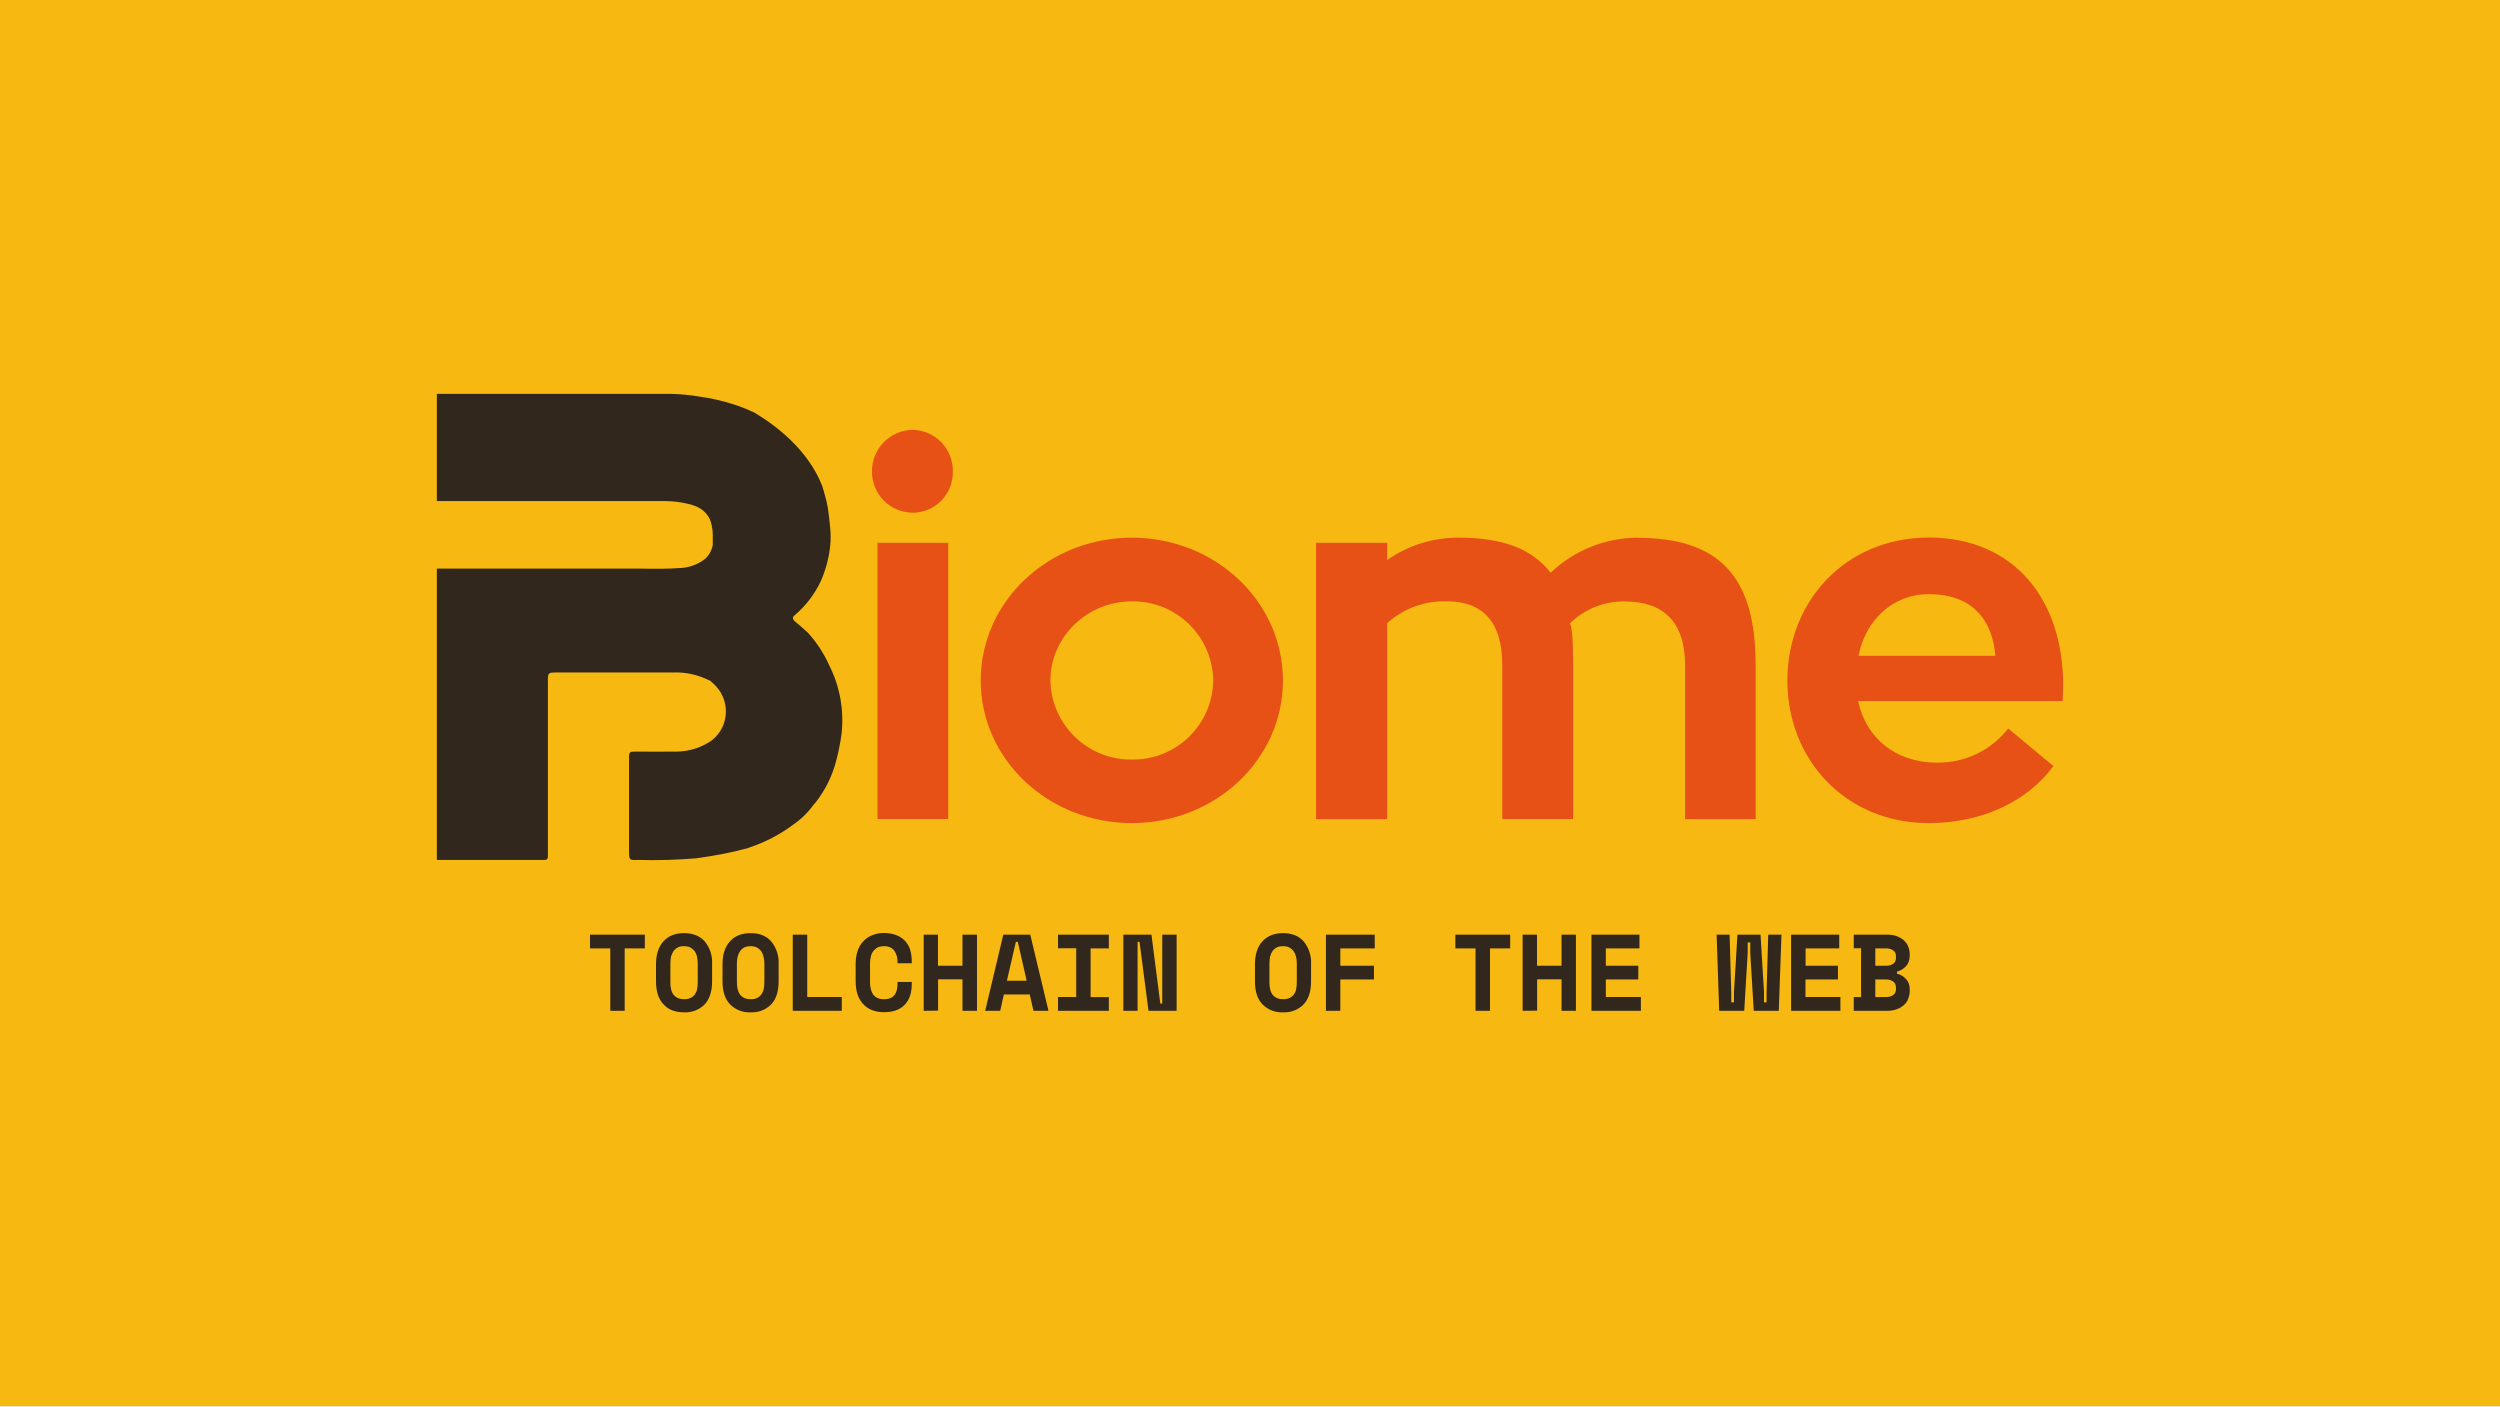
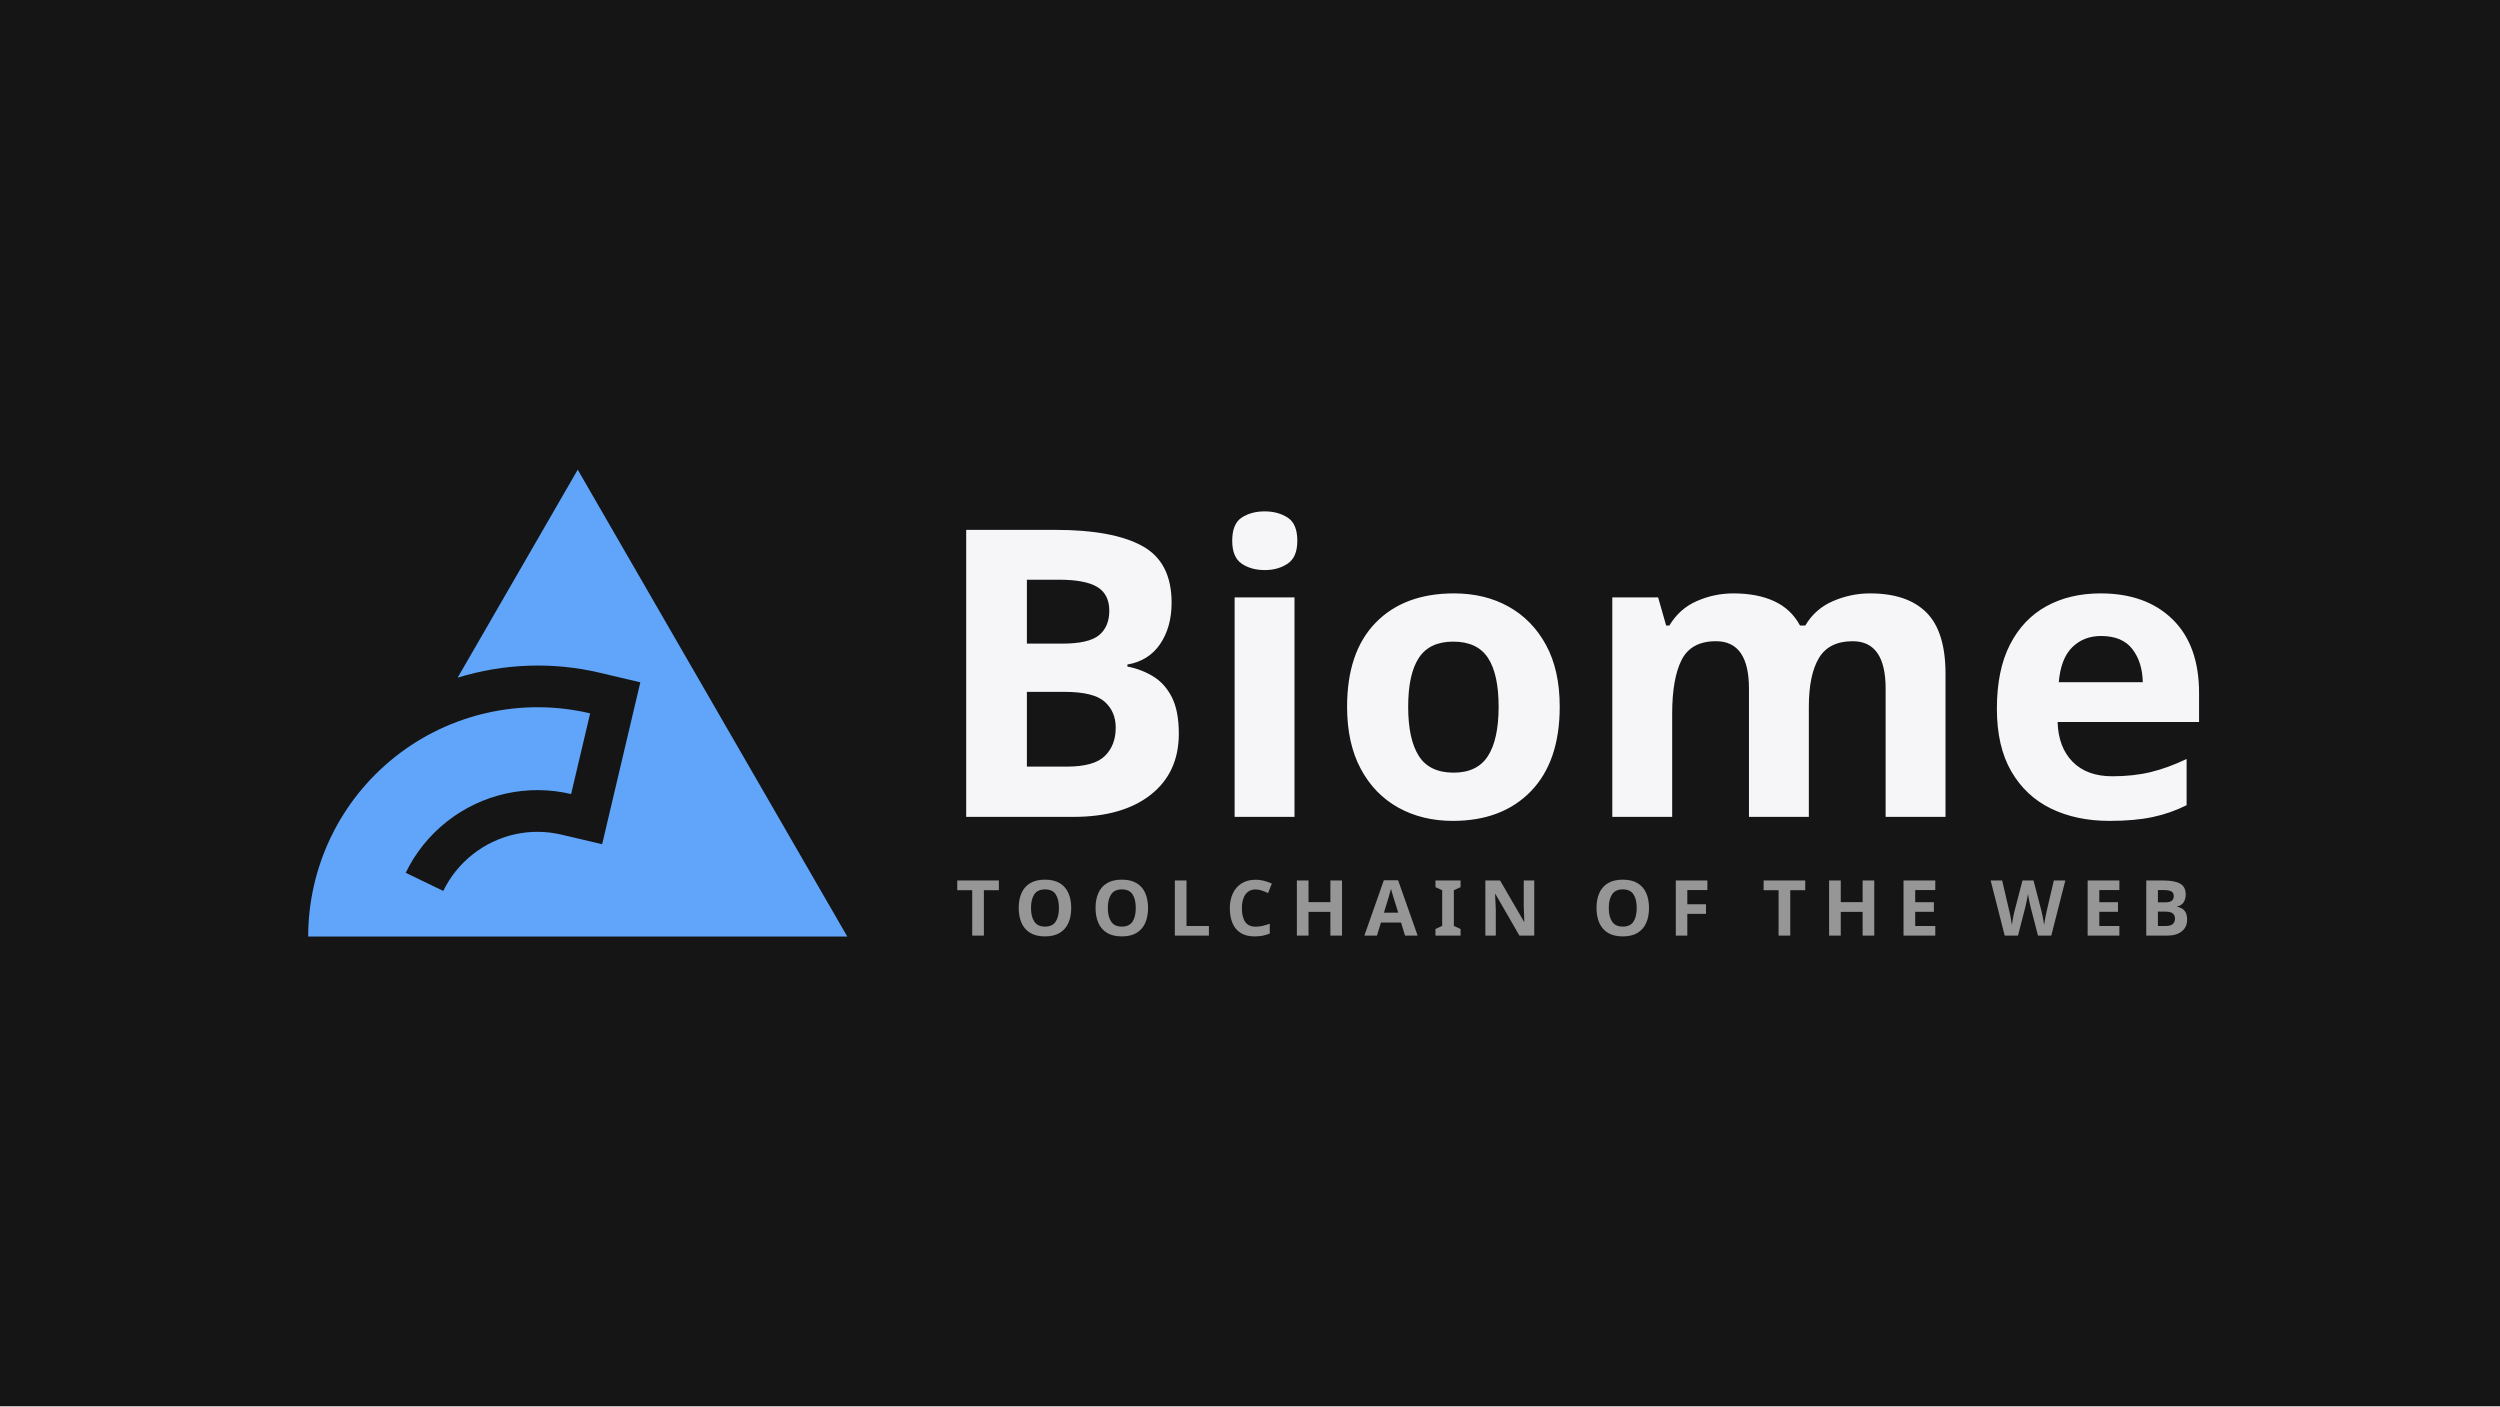
- <svg xmlns="http://www.w3.org/2000/svg" version="1.0" width="1920" height="1080">
-   <rect fill="#f7b911" width="100%" height="100%" />
-   <g transform="translate(335.5,302.5)" fill="#31271c">
-     <path d="M300.94 207.56a96.04 96.04 0 0 0-15.88-24.06c-3.25-3.06-6.7-5.92-10.16-8.87-1.67-1.48-1.97-2.96-.39-4.34a78.49 78.49 0 0 0 20.31-26.33 90.71 90.71 0 0 0 7.2-26.62 66.95 66.95 0 0 0 0-15.09q-1.58-17.06-3.55-22.68-1.28-5.13-2.56-8.97c-10.85-27.8-35.8-46.54-51.97-56.2a136.37 136.37 0 0 0-15.28-6.12 161.02 161.02 0 0 0-27.6-6.3A145.14 145.14 0 0 0 180.14 0H0v82.33h175.12a77.3 77.3 0 0 1 17.16 1.98c7.49 1.57 13.9 4.73 17.45 12.02a36.09 36.09 0 0 1 2.17 11.34v8.29a19.42 19.42 0 0 1-5.52 10.45 33.52 33.52 0 0 1-20.9 7.4c-13.42.98-26.93.2-40.44.39H0v223.73h82.33c2.57 0 2.96-.99 2.96-3.26v-133.5c0-7.2 0-7.2 7.1-7.2h88.64a56.6 56.6 0 0 1 28.2 6.11.79.79 0 0 0 .5 0l2.86 2.66a28.6 28.6 0 0 1 7.5 31.36 27.8 27.8 0 0 1-9.67 12.52 48.12 48.12 0 0 1-25.44 8.09c-11.24.2-22.48 0-33.72 0-2.86 0-3.65.88-3.65 3.55v72.77c0 6.9 0 7.2 7 6.9a398.26 398.26 0 0 0 44.86-1.28q23.27-3.26 39.64-7.9a11.73 11.73 0 0 0 .7-.29 119.9 119.9 0 0 0 33.91-17.65 64.1 64.1 0 0 0 15.97-15.77 5.03 5.03 0 0 0 1-1A86.97 86.97 0 0 0 306.64 282a174.33 174.33 0 0 0 4.15-20.7 93.38 93.38 0 0 0-9.86-53.64zM140.8 78.88z" />
-     <path fill="#e75115" d="M338.4 326.47h54.33v-212.1H338.4zm27.02-235.16a31.06 31.06 0 0 0 30.86-31.56 31.45 31.45 0 0 0-30.86-32.14 31.75 31.75 0 0 0-31.26 32.04c0 17.56 14 31.56 31.26 31.56zm168.32 19.12c-64.1 0-116.06 48.91-116.06 109.75 0 60.64 51.96 109.45 116.06 109.45 64.09 0 116.05-48.81 116.05-109.45 0-60.84-51.96-109.75-116.05-109.75zm0 170.39a61.82 61.82 0 0 1-62.52-60.64c0-33.53 28.2-60.84 62.52-60.84a61.63 61.63 0 0 1 62.51 60.84 61.53 61.53 0 0 1-62.51 60.64zm388-170.39a97.62 97.62 0 0 0-66.36 26.92c-14.5-18.73-37.47-26.92-70.3-26.92a94.66 94.66 0 0 0-55.22 17.16v-13.21h-54.63v212.2h54.63V176.1a65.08 65.08 0 0 1 45.75-16.76c28.1 0 42.6 16.27 42.6 48.71v118.42h54.42V209.04c0-19.13-.4-27.02-2.36-32.84a58.57 58.57 0 0 1 42.3-16.76c29.58 0 46.05 15.97 46.05 48.71v118.42h54.23V208.25c0-68.73-28.5-97.72-91.01-97.72zm326.87 125.43c0-3.55.39-7.8.39-12.13 0-66.06-37.96-113.4-103.14-113.4-64.09 0-108.66 49.01-108.66 109.85 0 60.64 44.57 109.45 108.66 109.45 41.41 0 76.12-17.16 95.65-43.78l-34.71-28.9a68.04 68.04 0 0 1-54.73 26.24c-32.44 0-54.72-19.63-60.54-47.33zm-102.85-82.04c36.29 0 49.2 22.97 51.18 47.33h-105.11c5.03-26.23 25.34-47.33 53.93-47.33z" />
-     <path d="M117.63 425.86v-10.55h42.1v10.55h-15.47v47.93H133.2v-47.93zm50.68 25.25v-13.12c0-7.59 1.98-13.4 5.72-17.55 3.85-4.24 9.08-6.3 15.78-6.3 6.8 0 12.03 2.06 15.88 6.3A25.24 25.24 0 0 1 211.4 438v13.12c0 7.79-1.97 13.7-5.71 17.75a20.7 20.7 0 0 1-15.78 6.1c-6.8 0-12.03-1.96-15.78-6.1-3.94-4.05-5.82-9.96-5.82-17.75zm21.5 13.8c1.97 0 3.65-.3 5.03-.99a8.48 8.48 0 0 0 3.25-2.66 9.86 9.86 0 0 0 1.78-4.14c.3-1.67.5-3.45.5-5.42v-14.3c0-1.97-.2-3.65-.6-5.23-.3-1.57-.99-2.95-1.78-4.23a12.71 12.71 0 0 0-3.25-2.77 10.73 10.73 0 0 0-4.93-.98 9.07 9.07 0 0 0-8.09 3.84 16 16 0 0 0-1.87 4.14 28.6 28.6 0 0 0-.5 5.23v14.2c0 1.97.1 3.75.5 5.42.3 1.58.89 2.96 1.68 4.14a9.47 9.47 0 0 0 8.28 3.65zm29.58-13.8v-13.12c0-7.59 1.97-13.4 5.72-17.55 3.85-4.24 9.07-6.3 15.87-6.3 6.71 0 12.03 2.06 15.78 6.3a25.24 25.24 0 0 1 5.72 17.55v13.12c0 7.79-1.87 13.7-5.72 17.75a20.5 20.5 0 0 1-15.78 6.1 20.7 20.7 0 0 1-15.77-6.1c-3.95-4.05-5.82-9.96-5.82-17.75zm21.7 13.8c1.97 0 3.54-.3 4.92-.99a8.68 8.68 0 0 0 3.16-2.66 11.36 11.36 0 0 0 1.87-4.14c.3-1.67.5-3.45.5-5.42v-14.3c0-1.97-.2-3.65-.7-5.23-.3-1.57-.98-2.95-1.77-4.23a11.24 11.24 0 0 0-3.25-2.77 10.58 10.58 0 0 0-4.84-.98c-1.97 0-3.54.3-4.93.98a9.07 9.07 0 0 0-3.15 2.77 12.66 12.66 0 0 0-1.87 4.23 21.7 21.7 0 0 0-.6 5.23v14.2c0 1.97.2 3.75.5 5.42.4 1.58.98 2.96 1.77 4.14a9.47 9.47 0 0 0 8.28 3.65zm32.24 8.88V415.3h11.14v47.92h26.52v10.56zm70-8.88c2.17 0 3.95-.3 5.23-.99a7.89 7.89 0 0 0 3.16-2.56 9.76 9.76 0 0 0 1.57-3.75c.3-1.38.5-2.95.5-4.33v-1.68h10.94v1.58c0 6.9-1.77 12.32-5.52 16.07-3.55 3.75-8.87 5.62-15.78 5.62-6.7 0-12.03-1.97-15.87-6.11-3.95-4.05-5.92-9.96-5.92-17.75v-13.12c0-3.74.5-7 1.48-10.05a19.72 19.72 0 0 1 11.24-12.13 23.84 23.84 0 0 1 8.97-1.68c3.46 0 6.51.5 9.27 1.58a17.35 17.35 0 0 1 10.85 11.14 31.27 31.27 0 0 1 1.28 8.97v1.58H353.8v-1.48a14.99 14.99 0 0 0-2.27-7.88 7.89 7.89 0 0 0-3.16-2.77 10.46 10.46 0 0 0-4.93-.98c-1.97 0-3.55.3-4.93.98a10.35 10.35 0 0 0-5.22 7.1c-.4 1.58-.6 3.16-.6 4.93V452c0 1.77.2 3.54.6 5.12.4 1.58.98 2.96 1.77 4.14a8.87 8.87 0 0 0 3.35 2.66c1.38.7 2.96 1 4.93 1zm30.57 8.88V415.3h10.95v23.87h18.83V415.3h11.14v58.48h-11.14v-24.16h-18.74v24.06zm84.3 0-2.85-12.53h-19.92l-2.76 12.53h-11.54l13.9-58.48h20.71l14 58.48zm-13.5-52.95-6.9 29.87h15.18l-6.8-29.87zm32.34 4.93V415.3h39.05v10.55h-14v37.47h14v10.46h-39.05v-10.56h14v-37.46zm71.78-10.46 6.8 52.95h1.49v-52.95h11.04v58.48h-21.6l-6.9-52.95h-1.48v52.95h-10.94V415.3zm79.48 35.8v-13.12c0-7.59 1.97-13.4 5.72-17.55 3.94-4.24 9.17-6.3 15.87-6.3 6.7 0 12.03 2.06 15.78 6.3a25.24 25.24 0 0 1 5.72 17.55v13.12c0 7.79-1.88 13.7-5.72 17.75a20.5 20.5 0 0 1-15.78 6.1 20.7 20.7 0 0 1-15.78-6.1c-3.94-4.05-5.81-9.96-5.81-17.75zm21.69 13.8c1.97 0 3.55-.3 4.93-.99a8.48 8.48 0 0 0 3.25-2.66 9.86 9.86 0 0 0 1.78-4.14c.3-1.67.5-3.45.5-5.42v-14.3c0-1.97-.2-3.65-.6-5.23-.4-1.57-.99-2.95-1.87-4.23a11.24 11.24 0 0 0-3.26-2.77 10.3 10.3 0 0 0-4.83-.98c-1.97 0-3.55.3-4.93.98a9.07 9.07 0 0 0-3.16 2.77 12.66 12.66 0 0 0-1.87 4.23 28.6 28.6 0 0 0-.5 5.23v14.2c0 1.97.1 3.75.5 5.42.3 1.58.89 2.96 1.68 4.14a9.47 9.47 0 0 0 8.28 3.65zm32.83 8.88V415.3h37.47v10.55h-26.42v13.32h25.83v10.55h-25.83v24.06zm99.4-47.93v-10.55h42.1v10.55h-15.48v47.93H797.7v-47.93zm51.66 47.93V415.3h11.05v23.87h18.83V415.3h11.04v58.48h-11.04v-24.16h-18.74v24.06zm52.85 0V415.3h36.88v10.55h-25.83v13.32h24.94v10.55h-24.94v13.5h26.92v10.56zm145.94-58.48-2.07 58.48h-19.23l-2.66-44.38v-8.08h-1.98v8.08l-2.66 44.38h-19.23l-1.97-58.48h9.96l1.28 44.38v7.59h2.07v-7.6l2.67-44.37h17.74l2.67 44.38v7.59h1.97v-7.6l1.28-44.37zm7.4 58.48V415.3h36.97v10.55h-25.84v13.32h24.85v10.55h-24.95v13.5h26.82v10.56zm48.1 0v-10.56h5.63v-37.46h-5.62V415.3h25.64c2.86 0 5.32.4 7.4 1.19 2.16.79 3.93 1.87 5.41 3.15a12.82 12.82 0 0 1 3.36 4.74 16.07 16.07 0 0 1 1.18 6.1v1c0 3.35-.99 6-2.86 8.08a14.79 14.79 0 0 1-6.9 4.14v1.58c2.76.69 5.13 2.07 6.9 4.14 1.97 1.97 2.86 4.73 2.86 8.09v.98c0 2.17-.4 4.14-1.18 6.02a11.31 11.31 0 0 1-3.36 4.93 16.47 16.47 0 0 1-5.42 3.15 20.59 20.59 0 0 1-7.3 1.19zm16.57-24.06v13.5h8a9.86 9.86 0 0 0 5.71-1.47c1.48-.99 2.17-2.67 2.17-5.03v-.5c0-2.26-.7-3.94-2.17-4.93a9.66 9.66 0 0 0-5.72-1.57zm0-23.87v13.32h8a9.86 9.86 0 0 0 5.71-1.48c1.48-.99 2.17-2.57 2.17-4.93v-.5c0-2.36-.7-3.94-2.17-4.93a9.86 9.86 0 0 0-5.72-1.48z" />
+ <svg xmlns="http://www.w3.org/2000/svg" width="1920" height="1080" version="1.0">
+   <rect width="100%" height="100%" fill="#151515" />
+   <g transform="matrix(.91742 0 0 .91742 -18.941 63.092)" stroke-linecap="square">
+     <path d="m504.28 324.42-100.52 174.1c38.142-11.759 79.175-13.502 118.95-4.12l33.972 8.019-31.963 135.53-34.021-8.019c-26.134-6.165-53.376-0.056-74.445 16.599-10.539 8.336-18.841 18.801-24.532 30.541l-31.446-15.214c7.955-16.431 19.586-31.087 34.278-42.717 29.389-23.262 67.705-31.806 104.19-23.197l15.933-67.546c-57.073-13.455-117.22-0.056-163.2 36.337-45.978 36.39-72.835 91.866-72.835 150.5l451.29 7e-3z" fill="#60a5fa" stroke-width="34.389" style="paint-order:markers fill stroke" />
+     <text x="799.191" y="615.058" fill="#f6f6f9" font-family="'DM Serif Display'" font-size="336.48px" letter-spacing="2.629px" stroke-width="89.994" style="paint-order:markers stroke fill" xml:space="preserve">
+       <tspan x="799.191" y="615.058" fill="#f6f6f9" font-family="'Plus Jakarta Sans'" font-size="336.48px" font-weight="800" stroke-width="89.994" style="font-feature-settings:'ss02';font-variant-caps:normal;font-variant-east-asian:normal;font-variant-ligatures:normal;font-variant-numeric:normal">Biome</tspan>
+     </text>
+     <text x="820.687" y="714.477" fill="#ffffff" font-family="'Plus Jakarta Sans'" font-size="64.635px" font-weight="800" letter-spacing="12.872px" opacity=".554" stroke-width="89.994" style="font-feature-settings:'ss02';font-variant-caps:normal;font-variant-east-asian:normal;font-variant-ligatures:normal;font-variant-numeric:normal;line-height:0;paint-order:markers stroke fill" xml:space="preserve">
+       <tspan x="820.687" y="714.477" fill="#ffffff" letter-spacing="12.872px" stroke-width="89.994">TOOLCHAIN OF THE WEB</tspan>
+     </text>
  </g>
</svg>
